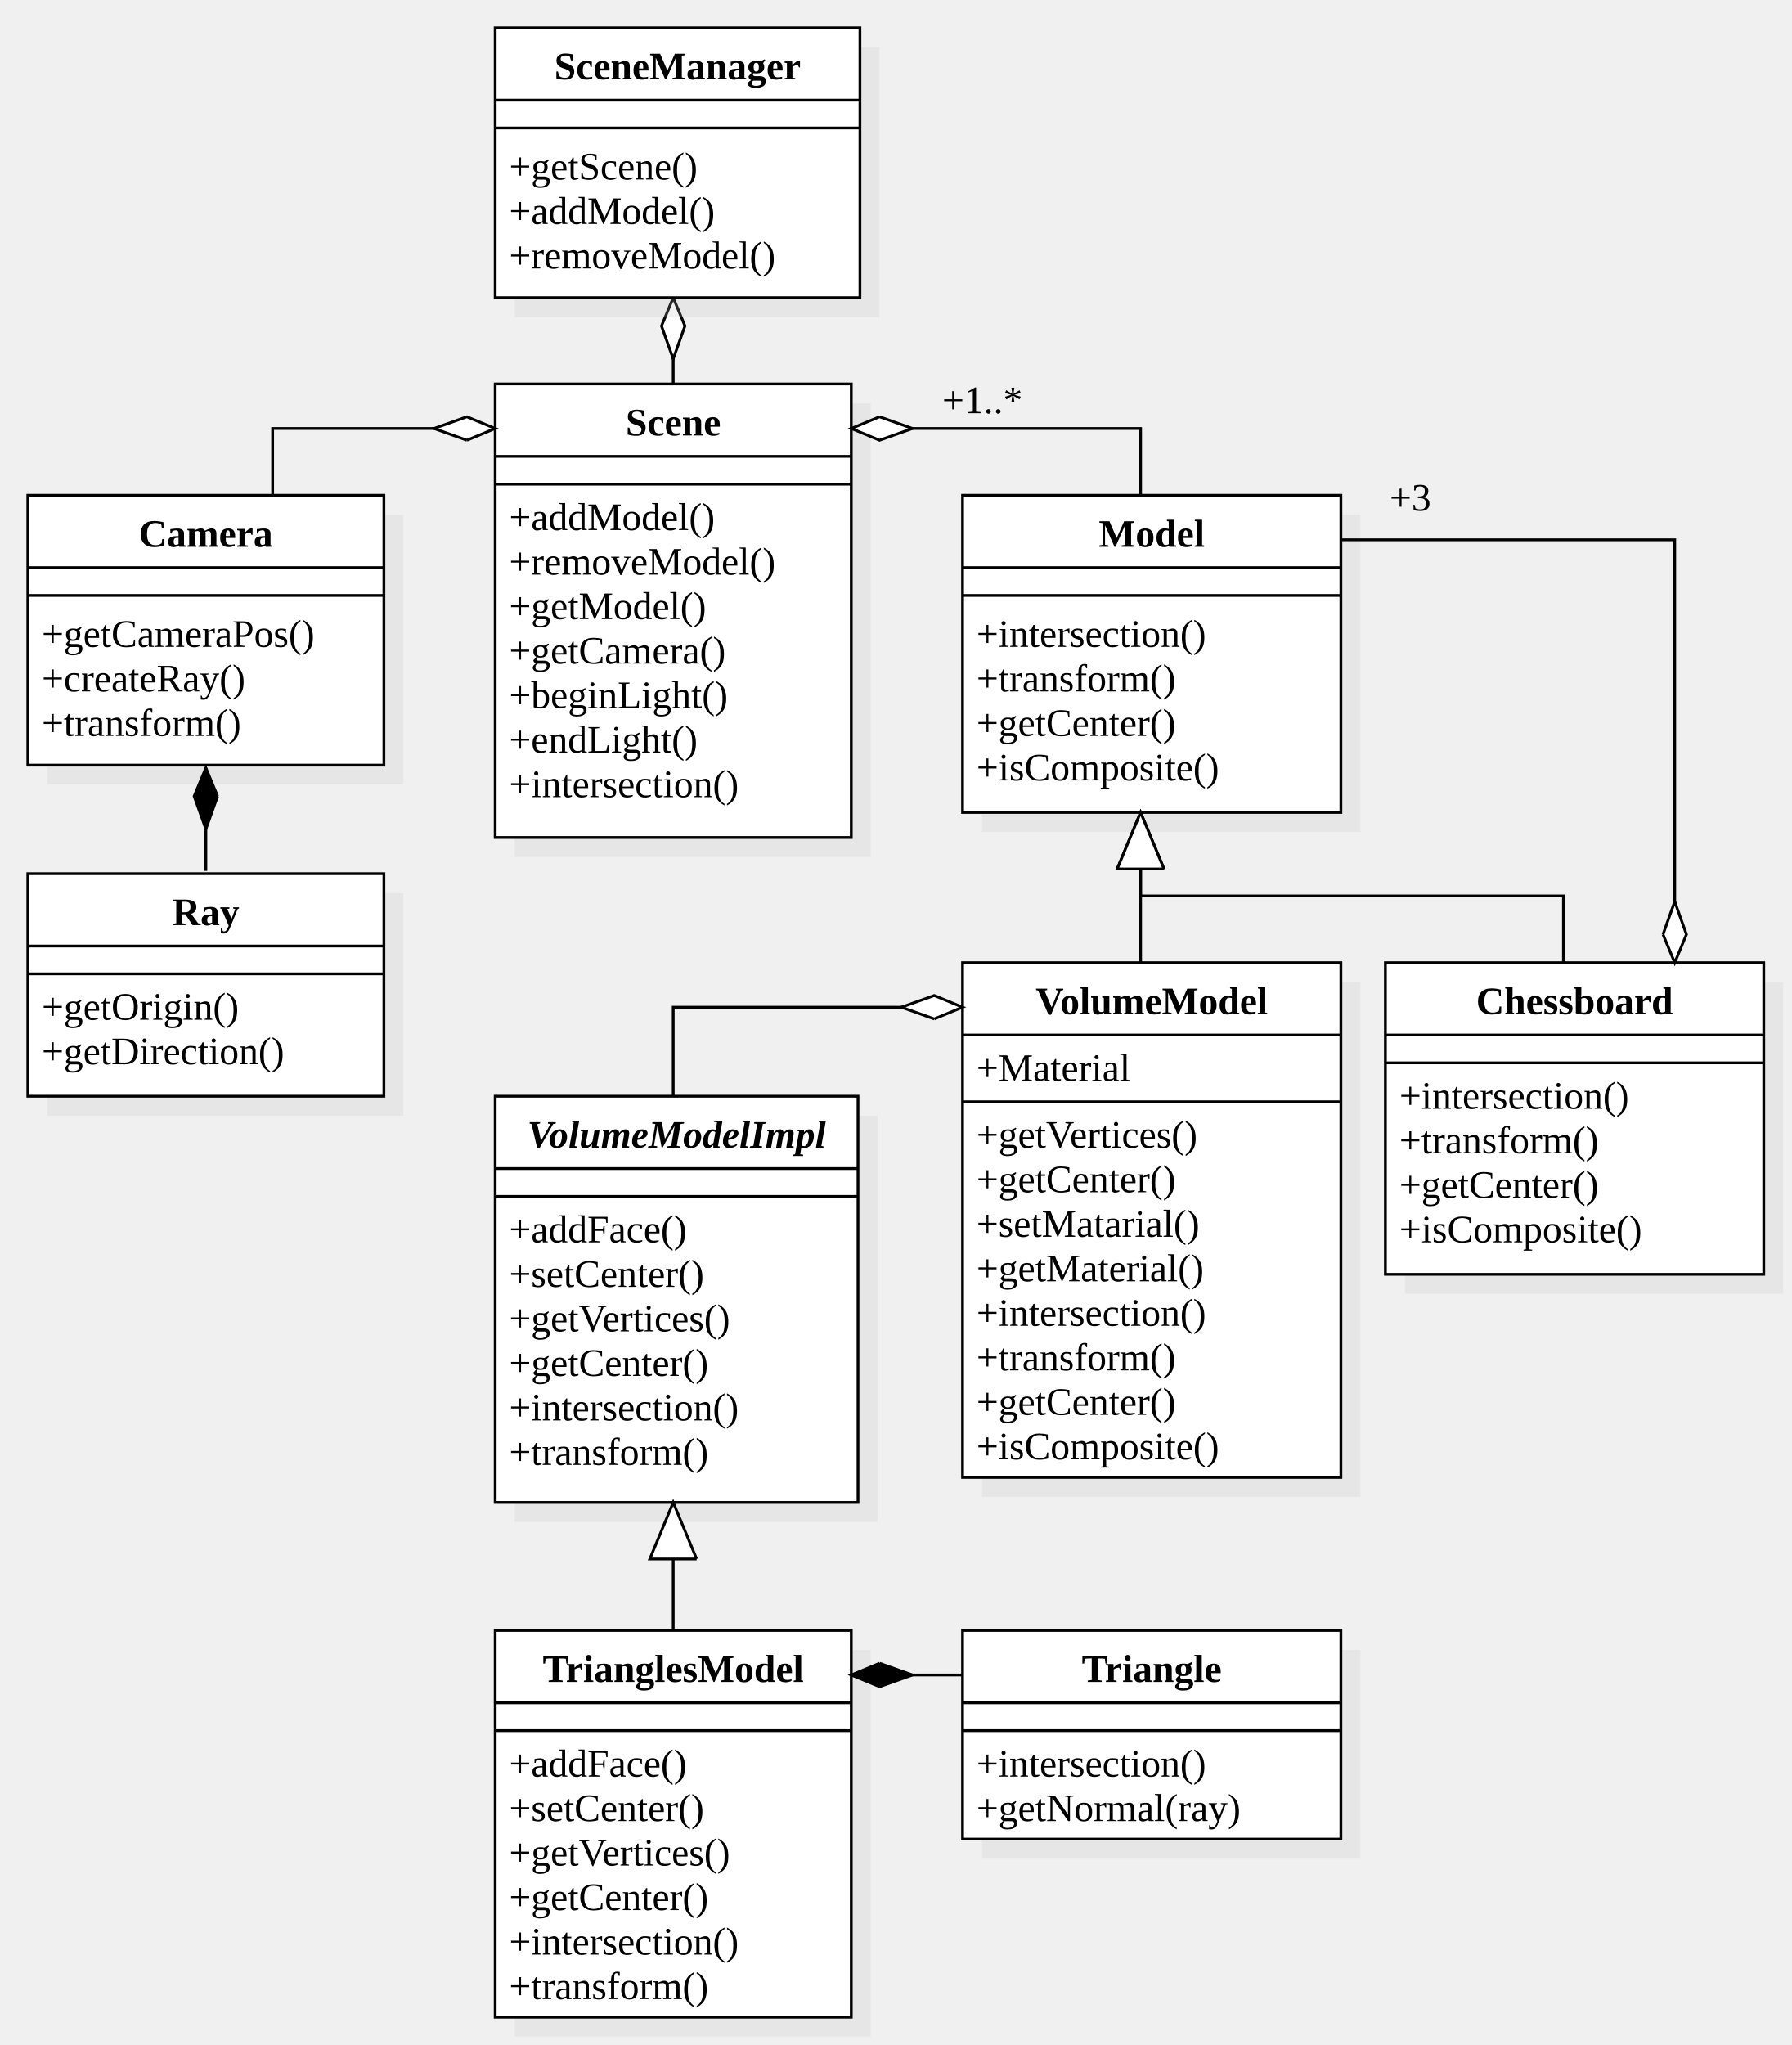
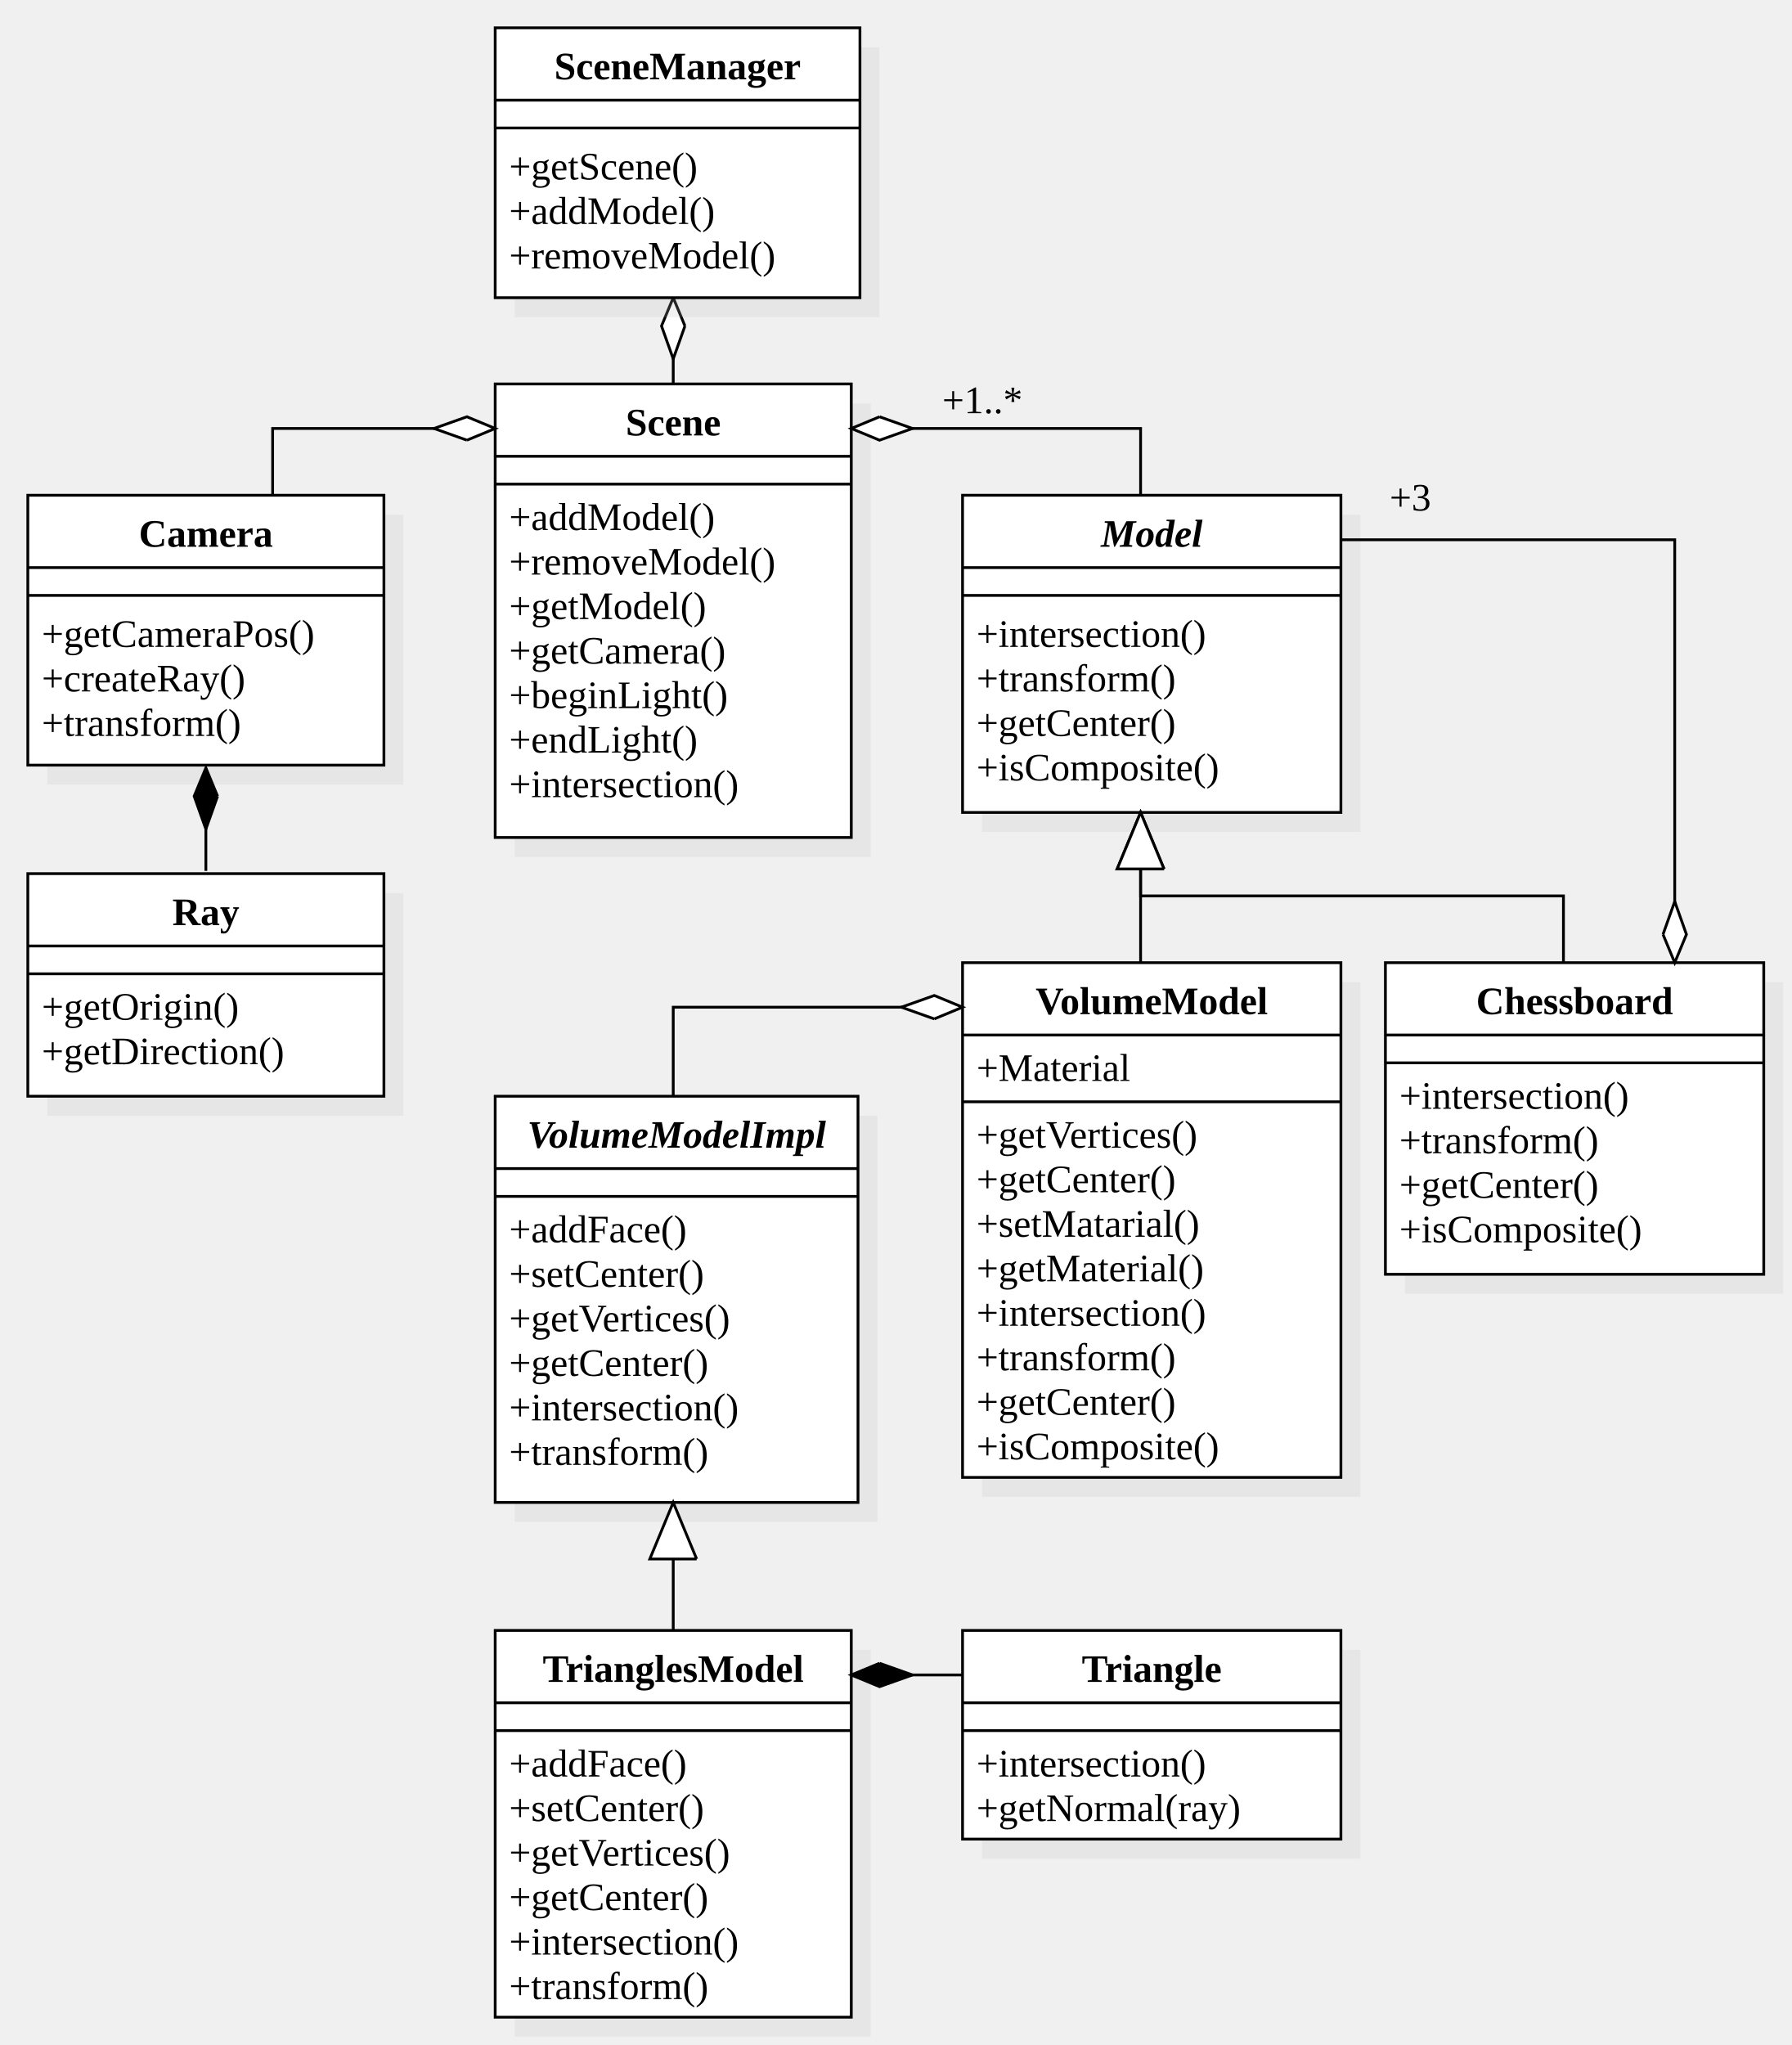
<svg xmlns="http://www.w3.org/2000/svg" version="1.1" width="644" height="735">
  <defs />
  <g>
    <text fill="#eeeeee" stroke="none" font-family="Arial" font-size="24px" font-style="normal" font-weight="normal" text-decoration="none" x="0" y="0" />
    <text fill="#eeeeee" stroke="none" font-family="Arial" font-size="24px" font-style="normal" font-weight="normal" text-decoration="none" x="0" y="30" />
    <text fill="#eeeeee" stroke="none" font-family="Arial" font-size="24px" font-style="normal" font-weight="normal" text-decoration="none" x="0" y="60" />
    <text fill="#eeeeee" stroke="none" font-family="Arial" font-size="24px" font-style="normal" font-weight="normal" text-decoration="none" x="0" y="90" />
    <text fill="#eeeeee" stroke="none" font-family="Arial" font-size="24px" font-style="normal" font-weight="normal" text-decoration="none" x="0" y="120" />
    <text fill="#eeeeee" stroke="none" font-family="Arial" font-size="24px" font-style="normal" font-weight="normal" text-decoration="none" x="0" y="150" />
    <text fill="#eeeeee" stroke="none" font-family="Arial" font-size="24px" font-style="normal" font-weight="normal" text-decoration="none" x="0" y="180" />
    <text fill="#eeeeee" stroke="none" font-family="Arial" font-size="24px" font-style="normal" font-weight="normal" text-decoration="none" x="0" y="210" />
    <text fill="#eeeeee" stroke="none" font-family="Arial" font-size="24px" font-style="normal" font-weight="normal" text-decoration="none" x="0" y="240" />
    <text fill="#eeeeee" stroke="none" font-family="Arial" font-size="24px" font-style="normal" font-weight="normal" text-decoration="none" x="0" y="270" />
    <text fill="#eeeeee" stroke="none" font-family="Arial" font-size="24px" font-style="normal" font-weight="normal" text-decoration="none" x="0" y="300" />
    <text fill="#eeeeee" stroke="none" font-family="Arial" font-size="24px" font-style="normal" font-weight="normal" text-decoration="none" x="0" y="330" />
    <text fill="#eeeeee" stroke="none" font-family="Arial" font-size="24px" font-style="normal" font-weight="normal" text-decoration="none" x="0" y="360" />
    <text fill="#eeeeee" stroke="none" font-family="Arial" font-size="24px" font-style="normal" font-weight="normal" text-decoration="none" x="0" y="390" />
    <text fill="#eeeeee" stroke="none" font-family="Arial" font-size="24px" font-style="normal" font-weight="normal" text-decoration="none" x="0" y="420" />
    <text fill="#eeeeee" stroke="none" font-family="Arial" font-size="24px" font-style="normal" font-weight="normal" text-decoration="none" x="0" y="450" />
    <text fill="#eeeeee" stroke="none" font-family="Arial" font-size="24px" font-style="normal" font-weight="normal" text-decoration="none" x="0" y="480" />
    <text fill="#eeeeee" stroke="none" font-family="Arial" font-size="24px" font-style="normal" font-weight="normal" text-decoration="none" x="0" y="510" />
    <text fill="#eeeeee" stroke="none" font-family="Arial" font-size="24px" font-style="normal" font-weight="normal" text-decoration="none" x="0" y="540" />
    <text fill="#eeeeee" stroke="none" font-family="Arial" font-size="24px" font-style="normal" font-weight="normal" text-decoration="none" x="0" y="570" />
    <text fill="#eeeeee" stroke="none" font-family="Arial" font-size="24px" font-style="normal" font-weight="normal" text-decoration="none" x="0" y="600" />
    <text fill="#eeeeee" stroke="none" font-family="Arial" font-size="24px" font-style="normal" font-weight="normal" text-decoration="none" x="0" y="630" />
    <text fill="#eeeeee" stroke="none" font-family="Arial" font-size="24px" font-style="normal" font-weight="normal" text-decoration="none" x="0" y="660" />
    <text fill="#eeeeee" stroke="none" font-family="Arial" font-size="24px" font-style="normal" font-weight="normal" text-decoration="none" x="0" y="690" />
    <text fill="#eeeeee" stroke="none" font-family="Arial" font-size="24px" font-style="normal" font-weight="normal" text-decoration="none" x="0" y="720" />
    <text fill="#eeeeee" stroke="none" font-family="Arial" font-size="24px" font-style="normal" font-weight="normal" text-decoration="none" x="200" y="0" />
    <text fill="#eeeeee" stroke="none" font-family="Arial" font-size="24px" font-style="normal" font-weight="normal" text-decoration="none" x="200" y="30" />
    <text fill="#eeeeee" stroke="none" font-family="Arial" font-size="24px" font-style="normal" font-weight="normal" text-decoration="none" x="200" y="60" />
    <text fill="#eeeeee" stroke="none" font-family="Arial" font-size="24px" font-style="normal" font-weight="normal" text-decoration="none" x="200" y="90" />
    <text fill="#eeeeee" stroke="none" font-family="Arial" font-size="24px" font-style="normal" font-weight="normal" text-decoration="none" x="200" y="120" />
    <text fill="#eeeeee" stroke="none" font-family="Arial" font-size="24px" font-style="normal" font-weight="normal" text-decoration="none" x="200" y="150" />
    <text fill="#eeeeee" stroke="none" font-family="Arial" font-size="24px" font-style="normal" font-weight="normal" text-decoration="none" x="200" y="180" />
    <text fill="#eeeeee" stroke="none" font-family="Arial" font-size="24px" font-style="normal" font-weight="normal" text-decoration="none" x="200" y="210" />
    <text fill="#eeeeee" stroke="none" font-family="Arial" font-size="24px" font-style="normal" font-weight="normal" text-decoration="none" x="200" y="240" />
    <text fill="#eeeeee" stroke="none" font-family="Arial" font-size="24px" font-style="normal" font-weight="normal" text-decoration="none" x="200" y="270" />
    <text fill="#eeeeee" stroke="none" font-family="Arial" font-size="24px" font-style="normal" font-weight="normal" text-decoration="none" x="200" y="300" />
    <text fill="#eeeeee" stroke="none" font-family="Arial" font-size="24px" font-style="normal" font-weight="normal" text-decoration="none" x="200" y="330" />
    <text fill="#eeeeee" stroke="none" font-family="Arial" font-size="24px" font-style="normal" font-weight="normal" text-decoration="none" x="200" y="360" />
    <text fill="#eeeeee" stroke="none" font-family="Arial" font-size="24px" font-style="normal" font-weight="normal" text-decoration="none" x="200" y="390" />
    <text fill="#eeeeee" stroke="none" font-family="Arial" font-size="24px" font-style="normal" font-weight="normal" text-decoration="none" x="200" y="420" />
    <text fill="#eeeeee" stroke="none" font-family="Arial" font-size="24px" font-style="normal" font-weight="normal" text-decoration="none" x="200" y="450" />
    <text fill="#eeeeee" stroke="none" font-family="Arial" font-size="24px" font-style="normal" font-weight="normal" text-decoration="none" x="200" y="480" />
    <text fill="#eeeeee" stroke="none" font-family="Arial" font-size="24px" font-style="normal" font-weight="normal" text-decoration="none" x="200" y="510" />
    <text fill="#eeeeee" stroke="none" font-family="Arial" font-size="24px" font-style="normal" font-weight="normal" text-decoration="none" x="200" y="540" />
    <text fill="#eeeeee" stroke="none" font-family="Arial" font-size="24px" font-style="normal" font-weight="normal" text-decoration="none" x="200" y="570" />
    <text fill="#eeeeee" stroke="none" font-family="Arial" font-size="24px" font-style="normal" font-weight="normal" text-decoration="none" x="200" y="600" />
    <text fill="#eeeeee" stroke="none" font-family="Arial" font-size="24px" font-style="normal" font-weight="normal" text-decoration="none" x="200" y="630" />
    <text fill="#eeeeee" stroke="none" font-family="Arial" font-size="24px" font-style="normal" font-weight="normal" text-decoration="none" x="200" y="660" />
    <text fill="#eeeeee" stroke="none" font-family="Arial" font-size="24px" font-style="normal" font-weight="normal" text-decoration="none" x="200" y="690" />
    <text fill="#eeeeee" stroke="none" font-family="Arial" font-size="24px" font-style="normal" font-weight="normal" text-decoration="none" x="200" y="720" />
    <text fill="#eeeeee" stroke="none" font-family="Arial" font-size="24px" font-style="normal" font-weight="normal" text-decoration="none" x="400" y="0" />
    <text fill="#eeeeee" stroke="none" font-family="Arial" font-size="24px" font-style="normal" font-weight="normal" text-decoration="none" x="400" y="30" />
    <text fill="#eeeeee" stroke="none" font-family="Arial" font-size="24px" font-style="normal" font-weight="normal" text-decoration="none" x="400" y="60" />
    <text fill="#eeeeee" stroke="none" font-family="Arial" font-size="24px" font-style="normal" font-weight="normal" text-decoration="none" x="400" y="90" />
    <text fill="#eeeeee" stroke="none" font-family="Arial" font-size="24px" font-style="normal" font-weight="normal" text-decoration="none" x="400" y="120" />
    <text fill="#eeeeee" stroke="none" font-family="Arial" font-size="24px" font-style="normal" font-weight="normal" text-decoration="none" x="400" y="150" />
    <text fill="#eeeeee" stroke="none" font-family="Arial" font-size="24px" font-style="normal" font-weight="normal" text-decoration="none" x="400" y="180" />
    <text fill="#eeeeee" stroke="none" font-family="Arial" font-size="24px" font-style="normal" font-weight="normal" text-decoration="none" x="400" y="210" />
    <text fill="#eeeeee" stroke="none" font-family="Arial" font-size="24px" font-style="normal" font-weight="normal" text-decoration="none" x="400" y="240" />
    <text fill="#eeeeee" stroke="none" font-family="Arial" font-size="24px" font-style="normal" font-weight="normal" text-decoration="none" x="400" y="270" />
    <text fill="#eeeeee" stroke="none" font-family="Arial" font-size="24px" font-style="normal" font-weight="normal" text-decoration="none" x="400" y="300" />
    <text fill="#eeeeee" stroke="none" font-family="Arial" font-size="24px" font-style="normal" font-weight="normal" text-decoration="none" x="400" y="330" />
    <text fill="#eeeeee" stroke="none" font-family="Arial" font-size="24px" font-style="normal" font-weight="normal" text-decoration="none" x="400" y="360" />
    <text fill="#eeeeee" stroke="none" font-family="Arial" font-size="24px" font-style="normal" font-weight="normal" text-decoration="none" x="400" y="390" />
    <text fill="#eeeeee" stroke="none" font-family="Arial" font-size="24px" font-style="normal" font-weight="normal" text-decoration="none" x="400" y="420" />
    <text fill="#eeeeee" stroke="none" font-family="Arial" font-size="24px" font-style="normal" font-weight="normal" text-decoration="none" x="400" y="450" />
    <text fill="#eeeeee" stroke="none" font-family="Arial" font-size="24px" font-style="normal" font-weight="normal" text-decoration="none" x="400" y="480" />
    <text fill="#eeeeee" stroke="none" font-family="Arial" font-size="24px" font-style="normal" font-weight="normal" text-decoration="none" x="400" y="510" />
    <text fill="#eeeeee" stroke="none" font-family="Arial" font-size="24px" font-style="normal" font-weight="normal" text-decoration="none" x="400" y="540" />
    <text fill="#eeeeee" stroke="none" font-family="Arial" font-size="24px" font-style="normal" font-weight="normal" text-decoration="none" x="400" y="570" />
    <text fill="#eeeeee" stroke="none" font-family="Arial" font-size="24px" font-style="normal" font-weight="normal" text-decoration="none" x="400" y="600" />
    <text fill="#eeeeee" stroke="none" font-family="Arial" font-size="24px" font-style="normal" font-weight="normal" text-decoration="none" x="400" y="630" />
    <text fill="#eeeeee" stroke="none" font-family="Arial" font-size="24px" font-style="normal" font-weight="normal" text-decoration="none" x="400" y="660" />
    <text fill="#eeeeee" stroke="none" font-family="Arial" font-size="24px" font-style="normal" font-weight="normal" text-decoration="none" x="400" y="690" />
    <text fill="#eeeeee" stroke="none" font-family="Arial" font-size="24px" font-style="normal" font-weight="normal" text-decoration="none" x="400" y="720" />
    <text fill="#eeeeee" stroke="none" font-family="Arial" font-size="24px" font-style="normal" font-weight="normal" text-decoration="none" x="600" y="0" />
    <text fill="#eeeeee" stroke="none" font-family="Arial" font-size="24px" font-style="normal" font-weight="normal" text-decoration="none" x="600" y="30" />
    <text fill="#eeeeee" stroke="none" font-family="Arial" font-size="24px" font-style="normal" font-weight="normal" text-decoration="none" x="600" y="60" />
    <text fill="#eeeeee" stroke="none" font-family="Arial" font-size="24px" font-style="normal" font-weight="normal" text-decoration="none" x="600" y="90" />
    <text fill="#eeeeee" stroke="none" font-family="Arial" font-size="24px" font-style="normal" font-weight="normal" text-decoration="none" x="600" y="120" />
    <text fill="#eeeeee" stroke="none" font-family="Arial" font-size="24px" font-style="normal" font-weight="normal" text-decoration="none" x="600" y="150" />
    <text fill="#eeeeee" stroke="none" font-family="Arial" font-size="24px" font-style="normal" font-weight="normal" text-decoration="none" x="600" y="180" />
    <text fill="#eeeeee" stroke="none" font-family="Arial" font-size="24px" font-style="normal" font-weight="normal" text-decoration="none" x="600" y="210" />
    <text fill="#eeeeee" stroke="none" font-family="Arial" font-size="24px" font-style="normal" font-weight="normal" text-decoration="none" x="600" y="240" />
    <text fill="#eeeeee" stroke="none" font-family="Arial" font-size="24px" font-style="normal" font-weight="normal" text-decoration="none" x="600" y="270" />
    <text fill="#eeeeee" stroke="none" font-family="Arial" font-size="24px" font-style="normal" font-weight="normal" text-decoration="none" x="600" y="300" />
    <text fill="#eeeeee" stroke="none" font-family="Arial" font-size="24px" font-style="normal" font-weight="normal" text-decoration="none" x="600" y="330" />
    <text fill="#eeeeee" stroke="none" font-family="Arial" font-size="24px" font-style="normal" font-weight="normal" text-decoration="none" x="600" y="360" />
    <text fill="#eeeeee" stroke="none" font-family="Arial" font-size="24px" font-style="normal" font-weight="normal" text-decoration="none" x="600" y="390" />
    <text fill="#eeeeee" stroke="none" font-family="Arial" font-size="24px" font-style="normal" font-weight="normal" text-decoration="none" x="600" y="420" />
    <text fill="#eeeeee" stroke="none" font-family="Arial" font-size="24px" font-style="normal" font-weight="normal" text-decoration="none" x="600" y="450" />
    <text fill="#eeeeee" stroke="none" font-family="Arial" font-size="24px" font-style="normal" font-weight="normal" text-decoration="none" x="600" y="480" />
    <text fill="#eeeeee" stroke="none" font-family="Arial" font-size="24px" font-style="normal" font-weight="normal" text-decoration="none" x="600" y="510" />
    <text fill="#eeeeee" stroke="none" font-family="Arial" font-size="24px" font-style="normal" font-weight="normal" text-decoration="none" x="600" y="540" />
    <text fill="#eeeeee" stroke="none" font-family="Arial" font-size="24px" font-style="normal" font-weight="normal" text-decoration="none" x="600" y="570" />
    <text fill="#eeeeee" stroke="none" font-family="Arial" font-size="24px" font-style="normal" font-weight="normal" text-decoration="none" x="600" y="600" />
    <text fill="#eeeeee" stroke="none" font-family="Arial" font-size="24px" font-style="normal" font-weight="normal" text-decoration="none" x="600" y="630" />
    <text fill="#eeeeee" stroke="none" font-family="Arial" font-size="24px" font-style="normal" font-weight="normal" text-decoration="none" x="600" y="660" />
    <text fill="#eeeeee" stroke="none" font-family="Arial" font-size="24px" font-style="normal" font-weight="normal" text-decoration="none" x="600" y="690" />
    <text fill="#eeeeee" stroke="none" font-family="Arial" font-size="24px" font-style="normal" font-weight="normal" text-decoration="none" x="600" y="720" />
    <g transform="translate(-46,-38) scale(1,1)">
      <rect fill="#C0C0C0" stroke="none" x="231" y="183" width="128" height="163" opacity="0.2" />
    </g>
    <g transform="translate(-46,-38) scale(1,1)">
      <rect fill="#FFFFFF" stroke="none" x="224" y="176" width="128" height="163" />
    </g>
    <g transform="translate(-46,-38) scale(1,1)">
      <path fill="none" stroke="#000000" d="M 224 176 L 352 176 L 352 339 L 224 339 L 224 176 Z Z" stroke-miterlimit="10" />
    </g>
    <g transform="translate(-46,-38) scale(1,1)">
      <path fill="none" stroke="#000000" d="M 224 202 L 352 202" stroke-miterlimit="10" />
    </g>
    <g transform="translate(-46,-38) scale(1,1)">
      <path fill="none" stroke="#000000" d="M 224 212 L 352 212" stroke-miterlimit="10" />
    </g>
    <g transform="translate(-46,-38) scale(1,1)">
      <g>
        <path fill="none" stroke="none" />
        <text fill="#000000" stroke="none" font-family="Times New Roman" font-size="14px" font-style="normal" font-weight="bold" text-decoration="none" x="270.893" y="194.5">Scene</text>
      </g>
    </g>
    <g transform="translate(-46,-38) scale(1,1)">
      <g>
        <path fill="none" stroke="none" />
        <text fill="#000000" stroke="none" font-family="Times New Roman" font-size="14px" font-style="normal" font-weight="normal" text-decoration="none" x="229" y="228.5">+addModel()</text>
      </g>
    </g>
    <g transform="translate(-46,-38) scale(1,1)">
      <g>
        <path fill="none" stroke="none" />
        <text fill="#000000" stroke="none" font-family="Times New Roman" font-size="14px" font-style="normal" font-weight="normal" text-decoration="none" x="229" y="244.5">+removeModel()</text>
      </g>
    </g>
    <g transform="translate(-46,-38) scale(1,1)">
      <g>
        <path fill="none" stroke="none" />
        <text fill="#000000" stroke="none" font-family="Times New Roman" font-size="14px" font-style="normal" font-weight="normal" text-decoration="none" x="229" y="260.5">+getModel()</text>
      </g>
    </g>
    <g transform="translate(-46,-38) scale(1,1)">
      <g>
        <path fill="none" stroke="none" />
        <text fill="#000000" stroke="none" font-family="Times New Roman" font-size="14px" font-style="normal" font-weight="normal" text-decoration="none" x="229" y="276.5">+getCamera()</text>
      </g>
    </g>
    <g transform="translate(-46,-38) scale(1,1)">
      <g>
        <path fill="none" stroke="none" />
        <text fill="#000000" stroke="none" font-family="Times New Roman" font-size="14px" font-style="normal" font-weight="normal" text-decoration="none" x="229" y="292.5">+beginLight()</text>
      </g>
    </g>
    <g transform="translate(-46,-38) scale(1,1)">
      <g>
        <path fill="none" stroke="none" />
        <text fill="#000000" stroke="none" font-family="Times New Roman" font-size="14px" font-style="normal" font-weight="normal" text-decoration="none" x="229" y="308.5">+endLight()</text>
      </g>
    </g>
    <g transform="translate(-46,-38) scale(1,1)">
      <g>
        <path fill="none" stroke="none" />
        <text fill="#000000" stroke="none" font-family="Times New Roman" font-size="14px" font-style="normal" font-weight="normal" text-decoration="none" x="229" y="324.5">+intersection()</text>
      </g>
    </g>
    <g transform="translate(-46,-38) scale(1,1)">
      <rect fill="#C0C0C0" stroke="none" x="399" y="223" width="136" height="114" opacity="0.2" />
    </g>
    <g transform="translate(-46,-38) scale(1,1)">
      <rect fill="#FFFFFF" stroke="none" x="392" y="216" width="136" height="114" />
    </g>
    <g transform="translate(-46,-38) scale(1,1)">
      <path fill="none" stroke="#000000" d="M 392 216 L 528 216 L 528 330 L 392 330 L 392 216 Z Z" stroke-miterlimit="10" />
    </g>
    <g transform="translate(-46,-38) scale(1,1)">
      <path fill="none" stroke="#000000" d="M 392 242 L 528 242" stroke-miterlimit="10" />
    </g>
    <g transform="translate(-46,-38) scale(1,1)">
      <path fill="none" stroke="#000000" d="M 392 252 L 528 252" stroke-miterlimit="10" />
    </g>
    <g transform="translate(-46,-38) scale(1,1)">
      <g>
        <path fill="none" stroke="none" />
-         <text fill="#000000" stroke="none" font-family="Times New Roman" font-size="14px" font-style="normal" font-weight="bold" text-decoration="none" x="440.948" y="234.5">Model</text>
+         <text fill="#000000" stroke="none" font-family="Times New Roman" font-size="14px" font-style="italic" font-weight="bold" text-decoration="none" x="441.724" y="234.5">Model</text>
      </g>
    </g>
    <g transform="translate(-46,-38) scale(1,1)">
      <g>
        <path fill="none" stroke="none" />
        <text fill="#000000" stroke="none" font-family="Times New Roman" font-size="14px" font-style="normal" font-weight="normal" text-decoration="none" x="397" y="270.5">+intersection()</text>
      </g>
    </g>
    <g transform="translate(-46,-38) scale(1,1)">
      <g>
        <path fill="none" stroke="none" />
        <text fill="#000000" stroke="none" font-family="Times New Roman" font-size="14px" font-style="normal" font-weight="normal" text-decoration="none" x="397" y="286.5">+transform()</text>
      </g>
    </g>
    <g transform="translate(-46,-38) scale(1,1)">
      <g>
        <path fill="none" stroke="none" />
        <text fill="#000000" stroke="none" font-family="Times New Roman" font-size="14px" font-style="normal" font-weight="normal" text-decoration="none" x="397" y="302.5">+getCenter()</text>
      </g>
    </g>
    <g transform="translate(-46,-38) scale(1,1)">
      <g>
        <path fill="none" stroke="none" />
        <text fill="#000000" stroke="none" font-family="Times New Roman" font-size="14px" font-style="normal" font-weight="normal" text-decoration="none" x="397" y="318.5">+isComposite()</text>
      </g>
    </g>
    <g transform="translate(-46,-38) scale(1,1)">
      <rect fill="#C0C0C0" stroke="none" x="63" y="223" width="128" height="97" opacity="0.2" />
    </g>
    <g transform="translate(-46,-38) scale(1,1)">
      <rect fill="#FFFFFF" stroke="none" x="56" y="216" width="128" height="97" />
    </g>
    <g transform="translate(-46,-38) scale(1,1)">
      <path fill="none" stroke="#000000" d="M 56 216 L 184 216 L 184 313 L 56 313 L 56 216 Z Z" stroke-miterlimit="10" />
    </g>
    <g transform="translate(-46,-38) scale(1,1)">
      <path fill="none" stroke="#000000" d="M 56 242 L 184 242" stroke-miterlimit="10" />
    </g>
    <g transform="translate(-46,-38) scale(1,1)">
      <path fill="none" stroke="#000000" d="M 56 252 L 184 252" stroke-miterlimit="10" />
    </g>
    <g transform="translate(-46,-38) scale(1,1)">
      <g>
        <path fill="none" stroke="none" />
        <text fill="#000000" stroke="none" font-family="Times New Roman" font-size="14px" font-style="normal" font-weight="bold" text-decoration="none" x="95.9" y="234.5">Camera</text>
      </g>
    </g>
    <g transform="translate(-46,-38) scale(1,1)">
      <g>
        <path fill="none" stroke="none" />
        <text fill="#000000" stroke="none" font-family="Times New Roman" font-size="14px" font-style="normal" font-weight="normal" text-decoration="none" x="61" y="270.5">+getCameraPos()</text>
      </g>
    </g>
    <g transform="translate(-46,-38) scale(1,1)">
      <g>
        <path fill="none" stroke="none" />
        <text fill="#000000" stroke="none" font-family="Times New Roman" font-size="14px" font-style="normal" font-weight="normal" text-decoration="none" x="61" y="286.5">+createRay()</text>
      </g>
    </g>
    <g transform="translate(-46,-38) scale(1,1)">
      <g>
        <path fill="none" stroke="none" />
        <text fill="#000000" stroke="none" font-family="Times New Roman" font-size="14px" font-style="normal" font-weight="normal" text-decoration="none" x="61" y="302.5">+transform()</text>
      </g>
    </g>
    <g transform="translate(-46,-38) scale(1,1)">
      <rect fill="#C0C0C0" stroke="none" x="399" y="391" width="136" height="185" opacity="0.2" />
    </g>
    <g transform="translate(-46,-38) scale(1,1)">
      <rect fill="#ffffff" stroke="none" x="392" y="384" width="136" height="185" />
    </g>
    <g transform="translate(-46,-38) scale(1,1)">
      <path fill="none" stroke="#000000" d="M 392 384 L 528 384 L 528 569 L 392 569 L 392 384 Z Z" stroke-miterlimit="10" />
    </g>
    <g transform="translate(-46,-38) scale(1,1)">
      <path fill="none" stroke="#000000" d="M 392 410 L 528 410" stroke-miterlimit="10" />
    </g>
    <g transform="translate(-46,-38) scale(1,1)">
      <path fill="none" stroke="#000000" d="M 392 434 L 528 434" stroke-miterlimit="10" />
    </g>
    <g transform="translate(-46,-38) scale(1,1)">
      <g>
        <path fill="none" stroke="none" />
        <text fill="#000000" stroke="none" font-family="Times New Roman" font-size="14px" font-style="normal" font-weight="bold" text-decoration="none" x="418.26" y="402.5">VolumeModel</text>
      </g>
    </g>
    <g transform="translate(-46,-38) scale(1,1)">
      <g>
        <path fill="none" stroke="none" />
        <text fill="#000000" stroke="none" font-family="Times New Roman" font-size="14px" font-style="normal" font-weight="normal" text-decoration="none" x="397" y="426.5">+Material</text>
      </g>
    </g>
    <g transform="translate(-46,-38) scale(1,1)">
      <g>
        <path fill="none" stroke="none" />
        <text fill="#000000" stroke="none" font-family="Times New Roman" font-size="14px" font-style="normal" font-weight="normal" text-decoration="none" x="397" y="450.5">+getVertices()</text>
      </g>
    </g>
    <g transform="translate(-46,-38) scale(1,1)">
      <g>
        <path fill="none" stroke="none" />
        <text fill="#000000" stroke="none" font-family="Times New Roman" font-size="14px" font-style="normal" font-weight="normal" text-decoration="none" x="397" y="466.5">+getCenter()</text>
      </g>
    </g>
    <g transform="translate(-46,-38) scale(1,1)">
      <g>
        <path fill="none" stroke="none" />
        <text fill="#000000" stroke="none" font-family="Times New Roman" font-size="14px" font-style="normal" font-weight="normal" text-decoration="none" x="397" y="482.5">+setMatarial()</text>
      </g>
    </g>
    <g transform="translate(-46,-38) scale(1,1)">
      <g>
        <path fill="none" stroke="none" />
        <text fill="#000000" stroke="none" font-family="Times New Roman" font-size="14px" font-style="normal" font-weight="normal" text-decoration="none" x="397" y="498.5">+getMaterial()</text>
      </g>
    </g>
    <g transform="translate(-46,-38) scale(1,1)">
      <g>
        <path fill="none" stroke="none" />
        <text fill="#000000" stroke="none" font-family="Times New Roman" font-size="14px" font-style="normal" font-weight="normal" text-decoration="none" x="397" y="514.5">+intersection()</text>
      </g>
    </g>
    <g transform="translate(-46,-38) scale(1,1)">
      <g>
        <path fill="none" stroke="none" />
        <text fill="#000000" stroke="none" font-family="Times New Roman" font-size="14px" font-style="normal" font-weight="normal" text-decoration="none" x="397" y="530.5">+transform()</text>
      </g>
    </g>
    <g transform="translate(-46,-38) scale(1,1)">
      <g>
        <path fill="none" stroke="none" />
        <text fill="#000000" stroke="none" font-family="Times New Roman" font-size="14px" font-style="normal" font-weight="normal" text-decoration="none" x="397" y="546.5">+getCenter()</text>
      </g>
    </g>
    <g transform="translate(-46,-38) scale(1,1)">
      <g>
        <path fill="none" stroke="none" />
        <text fill="#000000" stroke="none" font-family="Times New Roman" font-size="14px" font-style="normal" font-weight="normal" text-decoration="none" x="397" y="562.5">+isComposite()</text>
      </g>
    </g>
    <g transform="translate(-46,-38) scale(1,1)">
      <path fill="none" stroke="#000000" d="M 456 384 L 456 330" stroke-miterlimit="10" />
    </g>
    <g transform="translate(-46,-38) scale(1,1)">
      <path fill="#FFFFFF" stroke="none" d="M 464.419 350.325 L 456 330 L 447.581 350.325" />
    </g>
    <g transform="translate(-46,-38) scale(1,1)">
      <path fill="none" stroke="#000000" d="M 464.419 350.325 L 456 330 L 447.581 350.325 L 464.419 350.325" stroke-miterlimit="10" />
    </g>
    <g transform="translate(-46,-38) scale(1,1)">
      <rect fill="#C0C0C0" stroke="none" x="231" y="439" width="130.419" height="146" opacity="0.2" />
    </g>
    <g transform="translate(-46,-38) scale(1,1)">
      <rect fill="#ffffff" stroke="none" x="224" y="432" width="130.419" height="146" />
    </g>
    <g transform="translate(-46,-38) scale(1,1)">
      <path fill="none" stroke="#000000" d="M 224 432 L 354.419 432 L 354.419 578 L 224 578 L 224 432 Z Z" stroke-miterlimit="10" />
    </g>
    <g transform="translate(-46,-38) scale(1,1)">
      <path fill="none" stroke="#000000" d="M 224 458 L 354.419 458" stroke-miterlimit="10" />
    </g>
    <g transform="translate(-46,-38) scale(1,1)">
      <path fill="none" stroke="#000000" d="M 224 468 L 354.419 468" stroke-miterlimit="10" />
    </g>
    <g transform="translate(-46,-38) scale(1,1)">
      <g>
        <path fill="none" stroke="none" />
        <text fill="#000000" stroke="none" font-family="Times New Roman" font-size="14px" font-style="italic" font-weight="bold" text-decoration="none" x="235.537" y="450.5">VolumeModelImpl</text>
      </g>
    </g>
    <g transform="translate(-46,-38) scale(1,1)">
      <g>
        <path fill="none" stroke="none" />
        <text fill="#000000" stroke="none" font-family="Times New Roman" font-size="14px" font-style="normal" font-weight="normal" text-decoration="none" x="229" y="484.5">+addFace()</text>
      </g>
    </g>
    <g transform="translate(-46,-38) scale(1,1)">
      <g>
        <path fill="none" stroke="none" />
        <text fill="#000000" stroke="none" font-family="Times New Roman" font-size="14px" font-style="normal" font-weight="normal" text-decoration="none" x="229" y="500.5">+setCenter()</text>
      </g>
    </g>
    <g transform="translate(-46,-38) scale(1,1)">
      <g>
        <path fill="none" stroke="none" />
        <text fill="#000000" stroke="none" font-family="Times New Roman" font-size="14px" font-style="normal" font-weight="normal" text-decoration="none" x="229" y="516.5">+getVertices()</text>
      </g>
    </g>
    <g transform="translate(-46,-38) scale(1,1)">
      <g>
        <path fill="none" stroke="none" />
        <text fill="#000000" stroke="none" font-family="Times New Roman" font-size="14px" font-style="normal" font-weight="normal" text-decoration="none" x="229" y="532.5">+getCenter()</text>
      </g>
    </g>
    <g transform="translate(-46,-38) scale(1,1)">
      <g>
        <path fill="none" stroke="none" />
        <text fill="#000000" stroke="none" font-family="Times New Roman" font-size="14px" font-style="normal" font-weight="normal" text-decoration="none" x="229" y="548.5">+intersection()</text>
      </g>
    </g>
    <g transform="translate(-46,-38) scale(1,1)">
      <g>
        <path fill="none" stroke="none" />
        <text fill="#000000" stroke="none" font-family="Times New Roman" font-size="14px" font-style="normal" font-weight="normal" text-decoration="none" x="229" y="564.5">+transform()</text>
      </g>
    </g>
    <g transform="translate(-46,-38) scale(1,1)">
      <rect fill="#C0C0C0" stroke="none" x="231" y="631" width="128" height="139" opacity="0.2" />
    </g>
    <g transform="translate(-46,-38) scale(1,1)">
      <rect fill="#ffffff" stroke="none" x="224" y="624" width="128" height="139" />
    </g>
    <g transform="translate(-46,-38) scale(1,1)">
      <path fill="none" stroke="#000000" d="M 224 624 L 352 624 L 352 763 L 224 763 L 224 624 Z Z" stroke-miterlimit="10" />
    </g>
    <g transform="translate(-46,-38) scale(1,1)">
      <path fill="none" stroke="#000000" d="M 224 650 L 352 650" stroke-miterlimit="10" />
    </g>
    <g transform="translate(-46,-38) scale(1,1)">
      <path fill="none" stroke="#000000" d="M 224 660 L 352 660" stroke-miterlimit="10" />
    </g>
    <g transform="translate(-46,-38) scale(1,1)">
      <g>
        <path fill="none" stroke="none" />
        <text fill="#000000" stroke="none" font-family="Times New Roman" font-size="14px" font-style="normal" font-weight="bold" text-decoration="none" x="241.078" y="642.5">TrianglesModel</text>
      </g>
    </g>
    <g transform="translate(-46,-38) scale(1,1)">
      <g>
        <path fill="none" stroke="none" />
        <text fill="#000000" stroke="none" font-family="Times New Roman" font-size="14px" font-style="normal" font-weight="normal" text-decoration="none" x="229" y="676.5">+addFace()</text>
      </g>
    </g>
    <g transform="translate(-46,-38) scale(1,1)">
      <g>
        <path fill="none" stroke="none" />
        <text fill="#000000" stroke="none" font-family="Times New Roman" font-size="14px" font-style="normal" font-weight="normal" text-decoration="none" x="229" y="692.5">+setCenter()</text>
      </g>
    </g>
    <g transform="translate(-46,-38) scale(1,1)">
      <g>
        <path fill="none" stroke="none" />
        <text fill="#000000" stroke="none" font-family="Times New Roman" font-size="14px" font-style="normal" font-weight="normal" text-decoration="none" x="229" y="708.5">+getVertices()</text>
      </g>
    </g>
    <g transform="translate(-46,-38) scale(1,1)">
      <g>
        <path fill="none" stroke="none" />
        <text fill="#000000" stroke="none" font-family="Times New Roman" font-size="14px" font-style="normal" font-weight="normal" text-decoration="none" x="229" y="724.5">+getCenter()</text>
      </g>
    </g>
    <g transform="translate(-46,-38) scale(1,1)">
      <g>
        <path fill="none" stroke="none" />
        <text fill="#000000" stroke="none" font-family="Times New Roman" font-size="14px" font-style="normal" font-weight="normal" text-decoration="none" x="229" y="740.5">+intersection()</text>
      </g>
    </g>
    <g transform="translate(-46,-38) scale(1,1)">
      <g>
        <path fill="none" stroke="none" />
        <text fill="#000000" stroke="none" font-family="Times New Roman" font-size="14px" font-style="normal" font-weight="normal" text-decoration="none" x="229" y="756.5">+transform()</text>
      </g>
    </g>
    <g transform="translate(-46,-38) scale(1,1)">
      <path fill="none" stroke="#000000" d="M 288 624 L 288 578" stroke-miterlimit="10" />
    </g>
    <g transform="translate(-46,-38) scale(1,1)">
      <path fill="#FFFFFF" stroke="none" d="M 296.419 598.325 L 288 578 L 279.581 598.325" />
    </g>
    <g transform="translate(-46,-38) scale(1,1)">
      <path fill="none" stroke="#000000" d="M 296.419 598.325 L 288 578 L 279.581 598.325 L 296.419 598.325" stroke-miterlimit="10" />
    </g>
    <g transform="translate(-46,-38) scale(1,1)">
      <rect fill="#C0C0C0" stroke="none" x="399" y="631" width="136" height="75" opacity="0.2" />
    </g>
    <g transform="translate(-46,-38) scale(1,1)">
      <rect fill="#ffffff" stroke="none" x="392" y="624" width="136" height="75" />
    </g>
    <g transform="translate(-46,-38) scale(1,1)">
      <path fill="none" stroke="#000000" d="M 392 624 L 528 624 L 528 699 L 392 699 L 392 624 Z Z" stroke-miterlimit="10" />
    </g>
    <g transform="translate(-46,-38) scale(1,1)">
      <path fill="none" stroke="#000000" d="M 392 650 L 528 650" stroke-miterlimit="10" />
    </g>
    <g transform="translate(-46,-38) scale(1,1)">
      <path fill="none" stroke="#000000" d="M 392 660 L 528 660" stroke-miterlimit="10" />
    </g>
    <g transform="translate(-46,-38) scale(1,1)">
      <g>
        <path fill="none" stroke="none" />
        <text fill="#000000" stroke="none" font-family="Times New Roman" font-size="14px" font-style="normal" font-weight="bold" text-decoration="none" x="434.854" y="642.5">Triangle</text>
      </g>
    </g>
    <g transform="translate(-46,-38) scale(1,1)">
      <g>
        <path fill="none" stroke="none" />
        <text fill="#000000" stroke="none" font-family="Times New Roman" font-size="14px" font-style="normal" font-weight="normal" text-decoration="none" x="397" y="676.5">+intersection()</text>
      </g>
    </g>
    <g transform="translate(-46,-38) scale(1,1)">
      <g>
        <path fill="none" stroke="none" />
        <text fill="#000000" stroke="none" font-family="Times New Roman" font-size="14px" font-style="normal" font-weight="normal" text-decoration="none" x="397" y="692.5">+getNormal(ray)</text>
      </g>
    </g>
    <g transform="translate(-46,-38) scale(1,1)">
      <path fill="none" stroke="#000000" d="M 456 216 L 456 192 L 352 192" stroke-miterlimit="10" />
    </g>
    <g transform="translate(-46,-38) scale(1,1)">
      <path fill="#FFFFFF" stroke="none" d="M 362.163 187.79 L 352 192 L 362.163 196.21 L 374 192" />
    </g>
    <g transform="translate(-46,-38) scale(1,1)">
      <path fill="none" stroke="#000000" d="M 362.163 187.79 L 352 192 L 362.163 196.21 L 374 192 L 362.163 187.79" stroke-miterlimit="10" />
    </g>
    <g transform="translate(-46,-38) scale(1,1)">
      <g>
        <path fill="none" stroke="none" />
        <text fill="#000000" stroke="none" font-family="Times New Roman" font-size="14px" font-style="normal" font-weight="normal" text-decoration="none" x="384.689" y="186.5">+1..*</text>
      </g>
    </g>
    <g transform="translate(-46,-38) scale(1,1)">
      <path fill="none" stroke="#000000" d="M 288 176 L 288 145" stroke-miterlimit="10" />
    </g>
    <g transform="translate(-46,-38) scale(1,1)">
      <path fill="#FFFFFF" stroke="none" d="M 292.21 155.163 L 288 145 L 283.79 155.163 L 288 167" />
    </g>
    <g transform="translate(-46,-38) scale(1,1)">
      <path fill="none" stroke="#000000" d="M 292.21 155.163 L 288 145 L 283.79 155.163 L 288 167 L 292.21 155.163" stroke-miterlimit="10" />
    </g>
    <g transform="translate(-46,-38) scale(1,1)">
      <rect fill="#C0C0C0" stroke="none" x="63" y="359" width="128" height="80" opacity="0.2" />
    </g>
    <g transform="translate(-46,-38) scale(1,1)">
      <rect fill="#ffffff" stroke="none" x="56" y="352" width="128" height="80" />
    </g>
    <g transform="translate(-46,-38) scale(1,1)">
      <path fill="none" stroke="#000000" d="M 56 352 L 184 352 L 184 432 L 56 432 L 56 352 Z Z" stroke-miterlimit="10" />
    </g>
    <g transform="translate(-46,-38) scale(1,1)">
      <path fill="none" stroke="#000000" d="M 56 378 L 184 378" stroke-miterlimit="10" />
    </g>
    <g transform="translate(-46,-38) scale(1,1)">
      <path fill="none" stroke="#000000" d="M 56 388 L 184 388" stroke-miterlimit="10" />
    </g>
    <g transform="translate(-46,-38) scale(1,1)">
      <g>
        <path fill="none" stroke="none" />
        <text fill="#000000" stroke="none" font-family="Times New Roman" font-size="14px" font-style="normal" font-weight="bold" text-decoration="none" x="107.945" y="370.5">Ray</text>
      </g>
    </g>
    <g transform="translate(-46,-38) scale(1,1)">
      <g>
        <path fill="none" stroke="none" />
        <text fill="#000000" stroke="none" font-family="Times New Roman" font-size="14px" font-style="normal" font-weight="normal" text-decoration="none" x="61" y="404.5">+getOrigin()</text>
      </g>
    </g>
    <g transform="translate(-46,-38) scale(1,1)">
      <g>
        <path fill="none" stroke="none" />
        <text fill="#000000" stroke="none" font-family="Times New Roman" font-size="14px" font-style="normal" font-weight="normal" text-decoration="none" x="61" y="420.5">+getDirection()</text>
      </g>
    </g>
    <g transform="translate(-46,-38) scale(1,1)">
      <path fill="none" stroke="#000000" d="M 392 640 L 352 640" stroke-miterlimit="10" />
    </g>
    <g transform="translate(-46,-38) scale(1,1)">
      <path fill="#000000" stroke="none" d="M 362.163 635.79 L 352 640 L 362.163 644.21 L 374 640" />
    </g>
    <g transform="translate(-46,-38) scale(1,1)">
      <path fill="none" stroke="#000000" d="M 362.163 635.79 L 352 640 L 362.163 644.21 L 374 640 L 362.163 635.79" stroke-miterlimit="10" />
    </g>
    <g transform="translate(-46,-38) scale(1,1)">
      <path fill="none" stroke="#000000" d="M 144 216 L 144 192 L 224 192" stroke-miterlimit="10" />
    </g>
    <g transform="translate(-46,-38) scale(1,1)">
      <path fill="#FFFFFF" stroke="none" d="M 213.837 196.21 L 224 192 L 213.837 187.79 L 202 192" />
    </g>
    <g transform="translate(-46,-38) scale(1,1)">
      <path fill="none" stroke="#000000" d="M 213.837 196.21 L 224 192 L 213.837 187.79 L 202 192 L 213.837 196.21" stroke-miterlimit="10" />
    </g>
    <g transform="translate(-46,-38) scale(1,1)">
      <path fill="none" stroke="#000000" d="M 288 432 L 288 400 L 392 400" stroke-miterlimit="10" />
    </g>
    <g transform="translate(-46,-38) scale(1,1)">
      <path fill="#FFFFFF" stroke="none" d="M 381.837 404.21 L 392 400 L 381.837 395.79 L 370 400" />
    </g>
    <g transform="translate(-46,-38) scale(1,1)">
      <path fill="none" stroke="#000000" d="M 381.837 404.21 L 392 400 L 381.837 395.79 L 370 400 L 381.837 404.21" stroke-miterlimit="10" />
    </g>
    <g transform="translate(-46,-38) scale(1,1)">
      <rect fill="#C0C0C0" stroke="none" x="551" y="391" width="136" height="112" opacity="0.2" />
    </g>
    <g transform="translate(-46,-38) scale(1,1)">
      <rect fill="#ffffff" stroke="none" x="544" y="384" width="136" height="112" />
    </g>
    <g transform="translate(-46,-38) scale(1,1)">
      <path fill="none" stroke="#000000" d="M 544 384 L 680 384 L 680 496 L 544 496 L 544 384 Z Z" stroke-miterlimit="10" />
    </g>
    <g transform="translate(-46,-38) scale(1,1)">
      <path fill="none" stroke="#000000" d="M 544 410 L 680 410" stroke-miterlimit="10" />
    </g>
    <g transform="translate(-46,-38) scale(1,1)">
      <path fill="none" stroke="#000000" d="M 544 420 L 680 420" stroke-miterlimit="10" />
    </g>
    <g transform="translate(-46,-38) scale(1,1)">
      <g>
        <path fill="none" stroke="none" />
        <text fill="#000000" stroke="none" font-family="Times New Roman" font-size="14px" font-style="normal" font-weight="bold" text-decoration="none" x="576.604" y="402.5">Сhessboard</text>
      </g>
    </g>
    <g transform="translate(-46,-38) scale(1,1)">
      <g>
        <path fill="none" stroke="none" />
        <text fill="#000000" stroke="none" font-family="Times New Roman" font-size="14px" font-style="normal" font-weight="normal" text-decoration="none" x="549" y="436.5">+intersection()</text>
      </g>
    </g>
    <g transform="translate(-46,-38) scale(1,1)">
      <g>
        <path fill="none" stroke="none" />
        <text fill="#000000" stroke="none" font-family="Times New Roman" font-size="14px" font-style="normal" font-weight="normal" text-decoration="none" x="549" y="452.5">+transform()</text>
      </g>
    </g>
    <g transform="translate(-46,-38) scale(1,1)">
      <g>
        <path fill="none" stroke="none" />
        <text fill="#000000" stroke="none" font-family="Times New Roman" font-size="14px" font-style="normal" font-weight="normal" text-decoration="none" x="549" y="468.5">+getCenter()</text>
      </g>
    </g>
    <g transform="translate(-46,-38) scale(1,1)">
      <g>
        <path fill="none" stroke="none" />
        <text fill="#000000" stroke="none" font-family="Times New Roman" font-size="14px" font-style="normal" font-weight="normal" text-decoration="none" x="549" y="484.5">+isComposite()</text>
      </g>
    </g>
    <g transform="translate(-46,-38) scale(1,1)">
      <path fill="none" stroke="#000000" d="M 528 232 L 648 232 L 648 384" stroke-miterlimit="10" />
    </g>
    <g transform="translate(-46,-38) scale(1,1)">
      <path fill="#FFFFFF" stroke="none" d="M 643.79 373.837 L 648 384 L 652.21 373.837 L 648 362" />
    </g>
    <g transform="translate(-46,-38) scale(1,1)">
      <path fill="none" stroke="#000000" d="M 643.79 373.837 L 648 384 L 652.21 373.837 L 648 362 L 643.79 373.837" stroke-miterlimit="10" />
    </g>
    <g transform="translate(-46,-38) scale(1,1)">
      <g>
        <path fill="none" stroke="none" />
        <text fill="#000000" stroke="none" font-family="Times New Roman" font-size="14px" font-style="normal" font-weight="normal" text-decoration="none" x="545.5" y="221.5">+3</text>
      </g>
    </g>
    <g transform="translate(-46,-38) scale(1,1)">
      <path fill="none" stroke="#000000" d="M 608 384 L 608 360 L 456 360 L 456 330" stroke-miterlimit="10" />
    </g>
    <g transform="translate(-46,-38) scale(1,1)">
      <path fill="#FFFFFF" stroke="none" d="M 464.419 350.325 L 456 330 L 447.581 350.325" />
    </g>
    <g transform="translate(-46,-38) scale(1,1)">
      <path fill="none" stroke="#000000" d="M 464.419 350.325 L 456 330 L 447.581 350.325 L 464.419 350.325" stroke-miterlimit="10" />
    </g>
    <g transform="translate(-46,-38) scale(1,1)">
      <rect fill="#C0C0C0" stroke="none" x="231" y="55" width="131.117" height="97" opacity="0.2" />
    </g>
    <g transform="translate(-46,-38) scale(1,1)">
      <rect fill="#FFFFFF" stroke="none" x="224" y="48" width="131.117" height="97" />
    </g>
    <g transform="translate(-46,-38) scale(1,1)">
      <path fill="none" stroke="#000000" d="M 224 48 L 355.117 48 L 355.117 145 L 224 145 L 224 48 Z Z" stroke-miterlimit="10" />
    </g>
    <g transform="translate(-46,-38) scale(1,1)">
      <path fill="none" stroke="#000000" d="M 224 74 L 355.117 74" stroke-miterlimit="10" />
    </g>
    <g transform="translate(-46,-38) scale(1,1)">
      <path fill="none" stroke="#000000" d="M 224 84 L 355.117 84" stroke-miterlimit="10" />
    </g>
    <g transform="translate(-46,-38) scale(1,1)">
      <g>
        <path fill="none" stroke="none" />
        <text fill="#000000" stroke="none" font-family="Times New Roman" font-size="14px" font-style="normal" font-weight="bold" text-decoration="none" x="245.238" y="66.5">SceneManager</text>
      </g>
    </g>
    <g transform="translate(-46,-38) scale(1,1)">
      <g>
        <path fill="none" stroke="none" />
        <text fill="#000000" stroke="none" font-family="Times New Roman" font-size="14px" font-style="normal" font-weight="normal" text-decoration="none" x="229" y="102.5">+getScene()</text>
      </g>
    </g>
    <g transform="translate(-46,-38) scale(1,1)">
      <g>
        <path fill="none" stroke="none" />
        <text fill="#000000" stroke="none" font-family="Times New Roman" font-size="14px" font-style="normal" font-weight="normal" text-decoration="none" x="229" y="118.5">+addModel()</text>
      </g>
    </g>
    <g transform="translate(-46,-38) scale(1,1)">
      <g>
        <path fill="none" stroke="none" />
        <text fill="#000000" stroke="none" font-family="Times New Roman" font-size="14px" font-style="normal" font-weight="normal" text-decoration="none" x="229" y="134.5">+removeModel()</text>
      </g>
    </g>
    <g transform="translate(-46,-38) scale(1,1)">
      <path fill="none" stroke="#000000" d="M 120 351 L 120 314" stroke-miterlimit="10" />
    </g>
    <g transform="translate(-46,-38) scale(1,1)">
      <path fill="#000000" stroke="none" d="M 124.21 324.163 L 120 314 L 115.79 324.163 L 120 336" />
    </g>
    <g transform="translate(-46,-38) scale(1,1)">
      <path fill="none" stroke="#000000" d="M 124.21 324.163 L 120 314 L 115.79 324.163 L 120 336 L 124.21 324.163" stroke-miterlimit="10" />
    </g>
  </g>
</svg>
